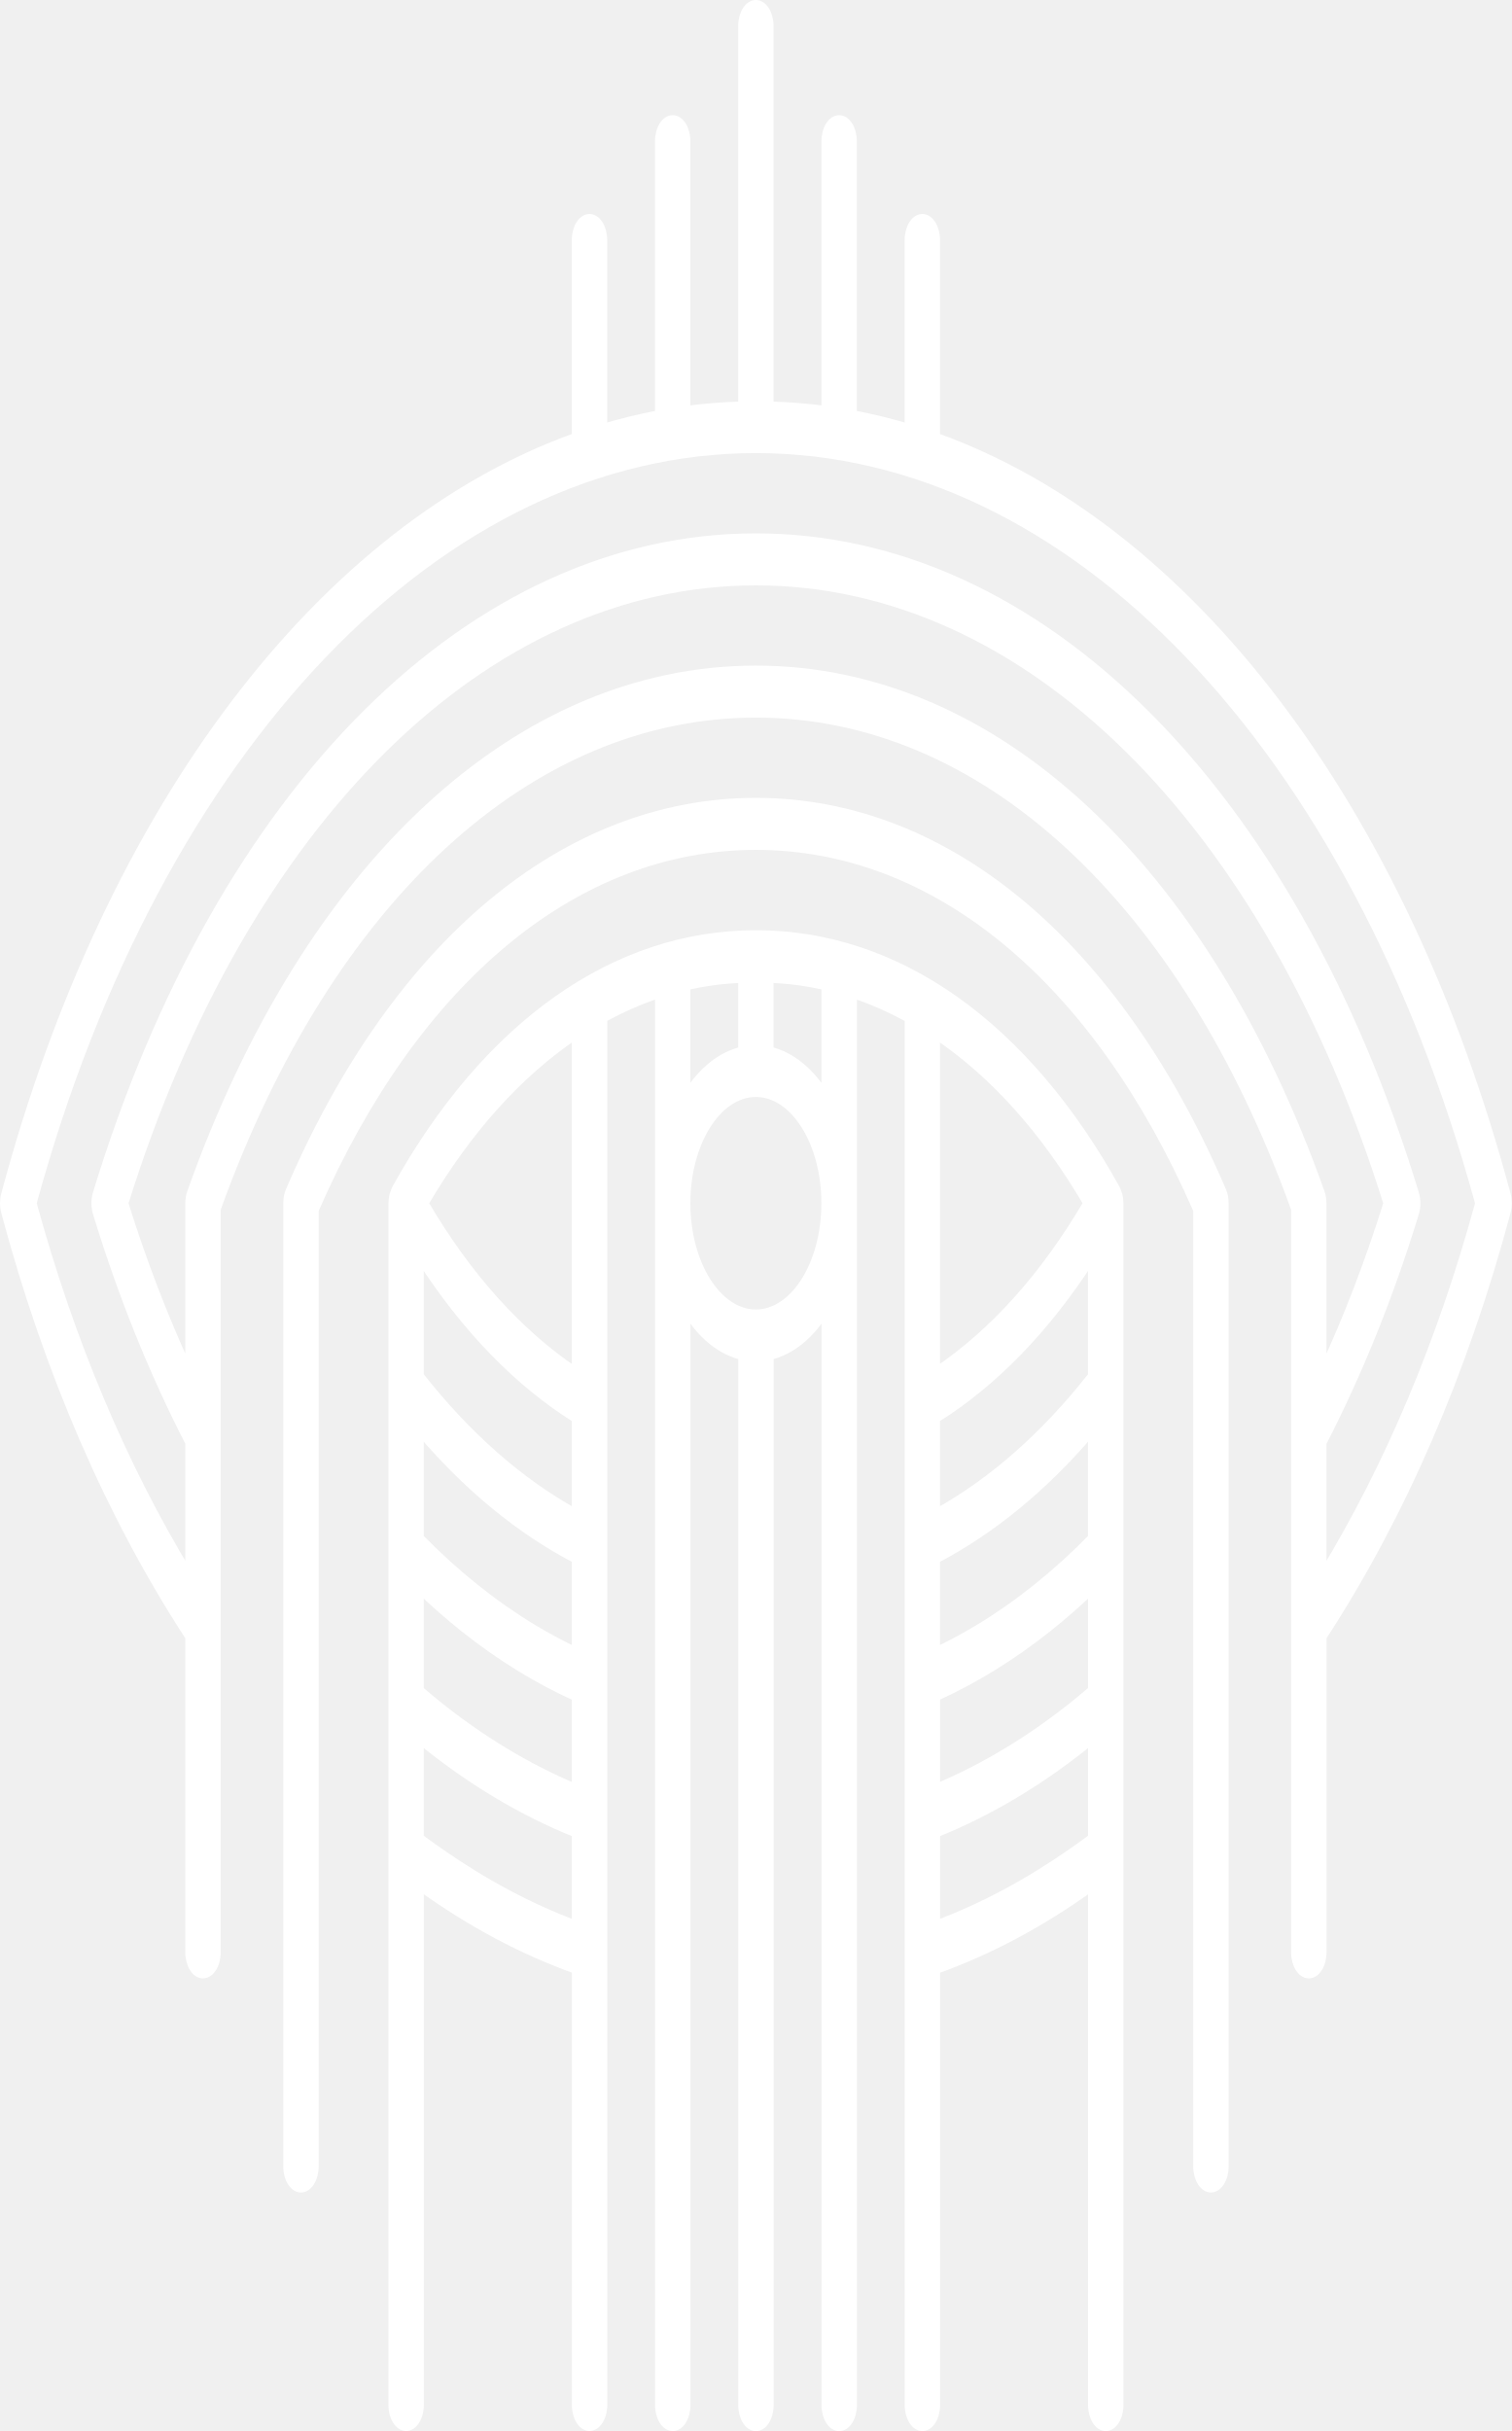
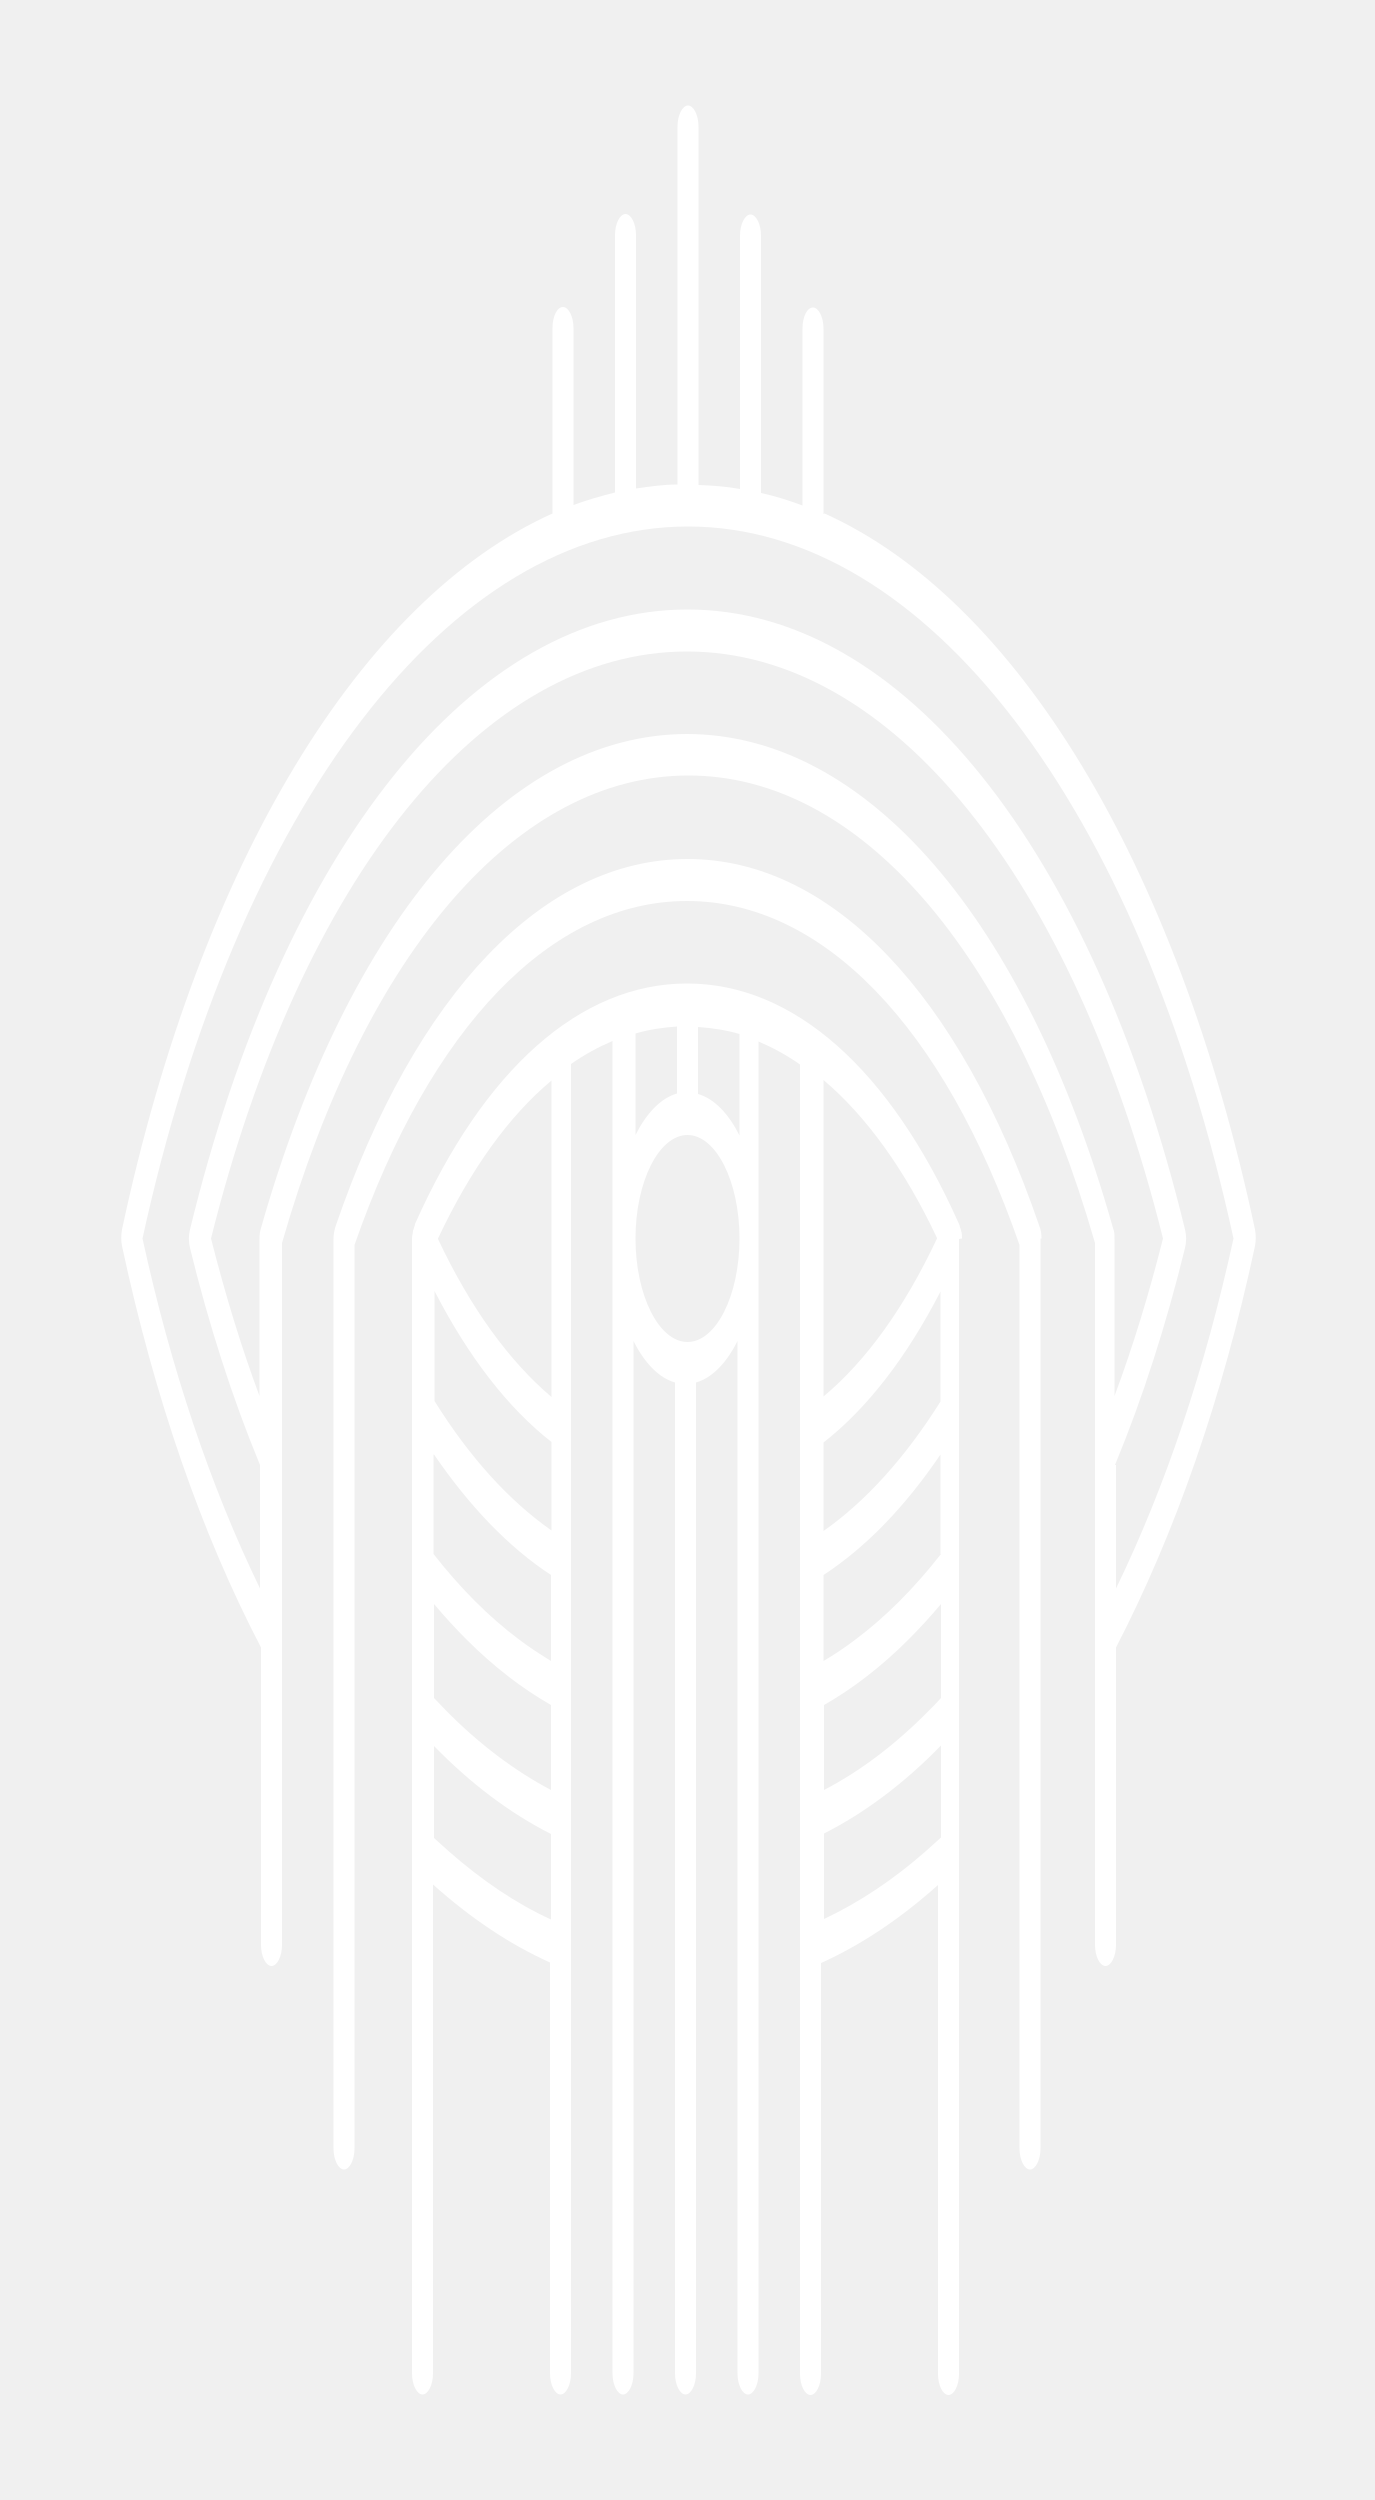
- <svg xmlns="http://www.w3.org/2000/svg" id="Capa_2" viewBox="0 0 211.89 340.7">
+ <svg xmlns="http://www.w3.org/2000/svg" id="Capa_2" version="1.1" viewBox="0 0 275 500">
  <defs>
-     <style>.cls-1{fill:#fff;stroke:#fff;stroke-miterlimit:10;}</style>
+     <style>
+       .st0 {
+         fill: #fff;
+       }
+     </style>
  </defs>
  <g id="OBJECTS">
-     <path class="cls-1" d="M131.25,61.18v-27.54c0-1.74-.89-3.15-1.98-3.15h0c-1.09,0-1.98,1.41-1.98,3.15v26.24c-2.54-.76-5.11-1.38-7.7-1.87V19.79h0c0-1.74-.89-3.15-1.98-3.15s-1.98,1.41-1.98,3.15h0v37.59c-2.55-.34-5.12-.54-7.71-.61V3.65c0-1.74-.89-3.15-1.98-3.15s-1.98,1.41-1.98,3.15v53.12c-2.58.07-5.15.27-7.7.61V19.79h0c0-1.74-.89-3.15-1.98-3.15s-1.98,1.41-1.98,3.15h0v38.22c-2.59.49-5.16,1.11-7.7,1.87v-26.24c0-1.74-.89-3.15-1.98-3.15h0c-1.09,0-1.98,1.41-1.98,3.15v27.54C45.26,73.88,15.26,112.8.66,167.4c-.21.79-.21,1.68,0,2.46,6.02,22.51,14.71,42.54,25.81,59.59v44.17c0,1.74.89,3.15,1.98,3.15s1.98-1.41,1.98-3.15v-104.16c15.64-43.47,43.83-69.39,75.52-69.39s59.87,25.92,75.51,69.39v104.16c0,1.74.89,3.15,1.98,3.15s1.98-1.41,1.98-3.15v-44.17c11.1-17.05,19.79-37.09,25.81-59.59.21-.79.21-1.68,0-2.46-14.61-54.6-44.6-93.52-79.98-106.22ZM185.42,202.22c5.08-9.87,9.45-20.69,12.96-32.21.26-.87.26-1.88,0-2.74-17.3-56.76-52.72-92.02-92.44-92.02S30.81,110.5,13.51,167.26c-.26.87-.26,1.88,0,2.74,3.51,11.52,7.88,22.34,12.96,32.21v18.34c-9.21-15.16-16.55-32.58-21.84-51.92C22.17,104.42,61.85,63,105.94,63s83.77,41.42,101.31,105.64c-5.28,19.34-12.62,36.76-21.84,51.92v-18.34ZM105.95,93.78c-33.3,0-62.92,27.4-79.22,73.31-.17.47-.26,1-.26,1.55v23.37c-3.41-7.35-6.42-15.17-8.98-23.37,16.79-53.76,50.59-87.1,88.45-87.1s71.66,33.33,88.45,87.1c-2.56,8.2-5.57,16.03-8.98,23.37v-23.37c0-.54-.09-1.07-.26-1.55-16.3-45.9-45.91-73.31-79.22-73.31Z" />
-     <path class="cls-1" d="M156.96,168.64c0-.4-.05-.79-.15-1.16-.04-.15-.1-.27-.15-.41-.06-.17-.11-.36-.19-.51-12.78-23.02-30.72-35.69-50.52-35.69h0c-19.8,0-37.74,12.68-50.52,35.69-.09.16-.13.34-.19.51-.05.14-.12.26-.15.41-.09.37-.15.77-.15,1.16v168.41c0,1.74.89,3.15,1.98,3.15s1.98-1.41,1.98-3.15v-72.54c7.03,5.06,14.3,8.93,21.75,11.6v60.94c0,1.74.89,3.15,1.98,3.15s1.98-1.41,1.98-3.15h0v-194.27c2.51-1.38,5.07-2.52,7.7-3.39v197.67h0c0,1.74.89,3.15,1.98,3.15s1.98-1.41,1.98-3.15h0v-153.16c2.03,3.26,4.71,5.48,7.7,6.18v146.99h0c0,1.74.89,3.15,1.98,3.15s1.98-1.41,1.98-3.15h0v-146.99c2.99-.7,5.67-2.92,7.71-6.18v153.17h0c0,1.74.89,3.15,1.98,3.15s1.98-1.41,1.98-3.15h0v-197.67c2.63.87,5.2,2.02,7.7,3.39v194.27h0c0,1.74.89,3.15,1.98,3.15s1.98-1.41,1.98-3.15v-60.94c7.45-2.67,14.71-6.54,21.74-11.6v72.54c0,1.74.89,3.15,1.98,3.15s1.98-1.41,1.98-3.15v-168.41ZM153,215.47c-5.01,5.1-10.31,9.35-15.84,12.69-1.94,1.17-3.91,2.23-5.91,3.18v-12.76c7.77-4.07,15.08-10.05,21.74-17.86v14.75ZM131.25,198.88c8.08-5.06,15.43-12.62,21.74-22.43v16.32c-6.59,8.39-13.9,14.83-21.74,19.18v-13.07ZM152.3,168.63c-6.01,10.23-13.14,18.13-21.05,23.46v-46.93c7.91,5.33,15.05,13.23,21.05,23.46ZM96.26,168.63c0-8.49,4.34-15.39,9.68-15.39s9.68,6.9,9.68,15.39-4.34,15.39-9.68,15.39-9.68-6.91-9.68-15.39ZM80.64,211.95c-7.84-4.35-15.15-10.79-21.75-19.18v-16.32c6.32,9.81,13.67,17.36,21.75,22.43v13.07ZM59.58,168.63c6.01-10.23,13.14-18.13,21.05-23.46v46.93c-7.91-5.33-15.05-13.23-21.05-23.46ZM58.89,200.72c6.66,7.81,13.97,13.8,21.75,17.86v12.76c-1.99-.95-3.96-2.01-5.91-3.18-5.53-3.34-10.83-7.59-15.84-12.69v-14.75ZM58.89,222.89c1.97,1.88,3.98,3.64,6.02,5.27,5.04,4.02,10.3,7.27,15.72,9.72v12.61c-6.73-2.83-13.28-6.78-19.49-11.8-.76-.61-1.5-1.24-2.25-1.88v-13.92ZM58.89,257.53v-13.59c6.92,5.65,14.22,10.02,21.75,13.05v12.65c-6.46-2.41-12.78-5.8-18.92-10.08-.95-.66-1.89-1.33-2.83-2.03ZM96.26,138.26c2.52-.58,5.1-.91,7.7-1.03v9.97c-2.99.7-5.67,2.91-7.7,6.17v-15.11ZM115.63,153.38c-2.03-3.26-4.72-5.48-7.71-6.18v-9.97c2.61.12,5.18.45,7.71,1.03v15.12ZM153,257.53c-.94.7-1.88,1.37-2.83,2.03-6.14,4.28-12.45,7.67-18.91,10.08v-12.65c7.53-3.03,14.83-7.4,21.74-13.05v13.59ZM153,236.8c-.75.64-1.49,1.27-2.25,1.88-6.22,5.02-12.76,8.97-19.49,11.8v-12.61c5.42-2.46,10.68-5.7,15.72-9.72,2.05-1.63,4.06-3.39,6.02-5.27v13.92Z" />
-     <path class="cls-1" d="M171.7,168.63c0-.63-.12-1.25-.34-1.77-14.87-34.66-38.71-54.54-65.41-54.54s-50.54,19.88-65.41,54.54c-.22.52-.34,1.14-.34,1.77v134.99c0,1.74.89,3.15,1.98,3.15s1.98-1.41,1.98-3.15v-134.01c14.14-32.42,36.63-51,61.79-51s47.65,18.57,61.79,51v134.01c0,1.74.89,3.15,1.98,3.15s1.98-1.41,1.98-3.15v-134.99Z" />
+     <path class="st0" d="M164.7,102.8v-37.1c0-2.3-1-4.2-2.1-4.2h0c-1.2,0-2.1,1.9-2.1,4.2v35.4c-2.7-1-5.5-1.9-8.3-2.5v-51.5h0c0-2.3-1-4.2-2.1-4.2s-2.1,1.9-2.1,4.2h0v50.7c-2.7-.5-5.5-.7-8.3-.8V25.3c0-2.3-1-4.2-2.1-4.2s-2.1,1.9-2.1,4.2v71.6c-2.8,0-5.5.4-8.3.8v-50.7h0c0-2.3-1-4.2-2.1-4.2s-2.1,1.9-2.1,4.2h0v51.5c-2.8.7-5.6,1.5-8.3,2.5v-35.4c0-2.3-1-4.2-2.1-4.2h0c-1.2,0-2.1,1.9-2.1,4.2v37.1c-38.1,17.1-70.4,69.6-86.1,143.2-.2,1.1-.2,2.3,0,3.3,6.5,30.3,15.8,57.3,27.8,80.3v59.5c0,2.3,1,4.2,2.1,4.2s2.1-1.9,2.1-4.2v-140.4c16.8-58.6,47.2-93.5,81.3-93.5s64.4,34.9,81.3,93.5v140.4c0,2.3,1,4.2,2.1,4.2s2.1-1.9,2.1-4.2v-59.5c11.9-23,21.3-50,27.8-80.3.2-1.1.2-2.3,0-3.3-15.7-73.6-48-126.1-86.1-143.2h0ZM223,293c5.5-13.3,10.2-27.9,14-43.4.3-1.2.3-2.5,0-3.7-18.6-76.5-56.7-124-99.5-124s-80.9,47.5-99.5,124c-.3,1.2-.3,2.5,0,3.7,3.8,15.5,8.5,30.1,14,43.4v24.7c-9.9-20.4-17.8-43.9-23.5-70,18.9-86.6,61.6-142.4,109.1-142.4s90.2,55.8,109.1,142.4c-5.7,26.1-13.6,49.6-23.5,70v-24.7h0ZM137.5,146.8c-35.8,0-67.7,36.9-85.3,98.8-.2.6-.3,1.3-.3,2.1v31.5c-3.7-9.9-6.9-20.5-9.7-31.5,18.1-72.5,54.5-117.4,95.2-117.4s77.1,44.9,95.2,117.4c-2.8,11.1-6,21.6-9.7,31.5v-31.5c0-.7,0-1.4-.3-2.1-17.5-61.9-49.4-98.8-85.3-98.8h0Z" />
+     <path class="st0" d="M192.4,247.7c0-.5,0-1.1-.2-1.6,0-.2-.1-.4-.2-.6,0-.2-.1-.5-.2-.7-13.8-31-33.1-48.1-54.4-48.1h0c-21.3,0-40.6,17.1-54.4,48.1,0,.2-.1.5-.2.7,0,.2-.1.4-.2.6,0,.5-.2,1-.2,1.6v227c0,2.3,1,4.2,2.1,4.2s2.1-1.9,2.1-4.2v-97.8c7.6,6.8,15.4,12,23.4,15.6v82.2c0,2.3,1,4.2,2.1,4.2s2.1-1.9,2.1-4.2h0V212.8c2.7-1.9,5.5-3.4,8.3-4.6v266.5h0c0,2.3,1,4.2,2.1,4.2s2.1-1.9,2.1-4.2h0v-206.5c2.2,4.4,5.1,7.4,8.3,8.3v198.2h0c0,2.3,1,4.2,2.1,4.2s2.1-1.9,2.1-4.2h0v-198.2c3.2-.9,6.1-3.9,8.3-8.3v206.5h0c0,2.3,1,4.2,2.1,4.2s2.1-1.9,2.1-4.2h0V208.3c2.8,1.2,5.6,2.7,8.3,4.6v261.9h0c0,2.3,1,4.2,2.1,4.2s2.1-1.9,2.1-4.2v-82.2c8-3.6,15.8-8.8,23.4-15.6v97.8c0,2.3,1,4.2,2.1,4.2s2.1-1.9,2.1-4.2v-227h0ZM188.2,310.8c-5.4,6.9-11.1,12.6-17.1,17.1-2.1,1.6-4.2,3-6.4,4.3v-17.2c8.4-5.5,16.2-13.5,23.4-24.1v19.9h0ZM164.7,288.5c8.7-6.8,16.6-17,23.4-30.2v22c-7.1,11.3-15,20-23.4,25.9v-17.6ZM187.4,247.7c-6.5,13.8-14.1,24.4-22.7,31.6v-63.3c8.5,7.2,16.2,17.8,22.7,31.6h0ZM127.1,247.7c0-11.4,4.7-20.7,10.4-20.7s10.4,9.3,10.4,20.7-4.7,20.7-10.4,20.7-10.4-9.3-10.4-20.7ZM110.3,306.1c-8.4-5.9-16.3-14.5-23.4-25.9v-22c6.8,13.2,14.7,23.4,23.4,30.2v17.6h0ZM87.6,247.7c6.5-13.8,14.1-24.4,22.7-31.6v63.3c-8.5-7.2-16.2-17.8-22.7-31.6h0ZM86.8,290.9c7.2,10.5,15,18.6,23.4,24.1v17.2c-2.1-1.3-4.3-2.7-6.4-4.3-6-4.5-11.7-10.2-17.1-17.1,0,0,0-19.9,0-19.9ZM86.8,320.8c2.1,2.5,4.3,4.9,6.5,7.1,5.4,5.4,11.1,9.8,16.9,13.1v17c-7.2-3.8-14.3-9.1-21-15.9-.8-.8-1.6-1.7-2.4-2.5v-18.8ZM86.8,367.5v-18.3c7.4,7.6,15.3,13.5,23.4,17.6v17.1c-7-3.2-13.8-7.8-20.4-13.6-1-.9-2-1.8-3-2.7ZM127.1,206.7c2.7-.8,5.5-1.2,8.3-1.4v13.4c-3.2.9-6.1,3.9-8.3,8.3v-20.4ZM147.9,227.1c-2.2-4.4-5.1-7.4-8.3-8.3v-13.4c2.8.2,5.6.6,8.3,1.4v20.4ZM188.2,367.5c-1,.9-2,1.8-3,2.7-6.6,5.8-13.4,10.3-20.4,13.6v-17.1c8.1-4.1,16-10,23.4-17.6v18.3ZM188.2,339.6c-.8.9-1.6,1.7-2.4,2.5-6.7,6.8-13.7,12.1-21,15.9v-17c5.8-3.3,11.5-7.7,16.9-13.1,2.2-2.2,4.4-4.6,6.5-7.1v18.8Z" />
+     <path class="st0" d="M208.3,247.7c0-.8-.1-1.7-.4-2.4-16-46.7-41.7-73.5-70.4-73.5s-54.4,26.8-70.4,73.5c-.2.7-.4,1.5-.4,2.4v182c0,2.3,1,4.2,2.1,4.2s2.1-1.9,2.1-4.2v-180.7c15.2-43.7,39.4-68.8,66.5-68.8s51.3,25,66.5,68.8v180.7c0,2.3,1,4.2,2.1,4.2s2.1-1.9,2.1-4.2v-182h0Z" />
  </g>
</svg>
